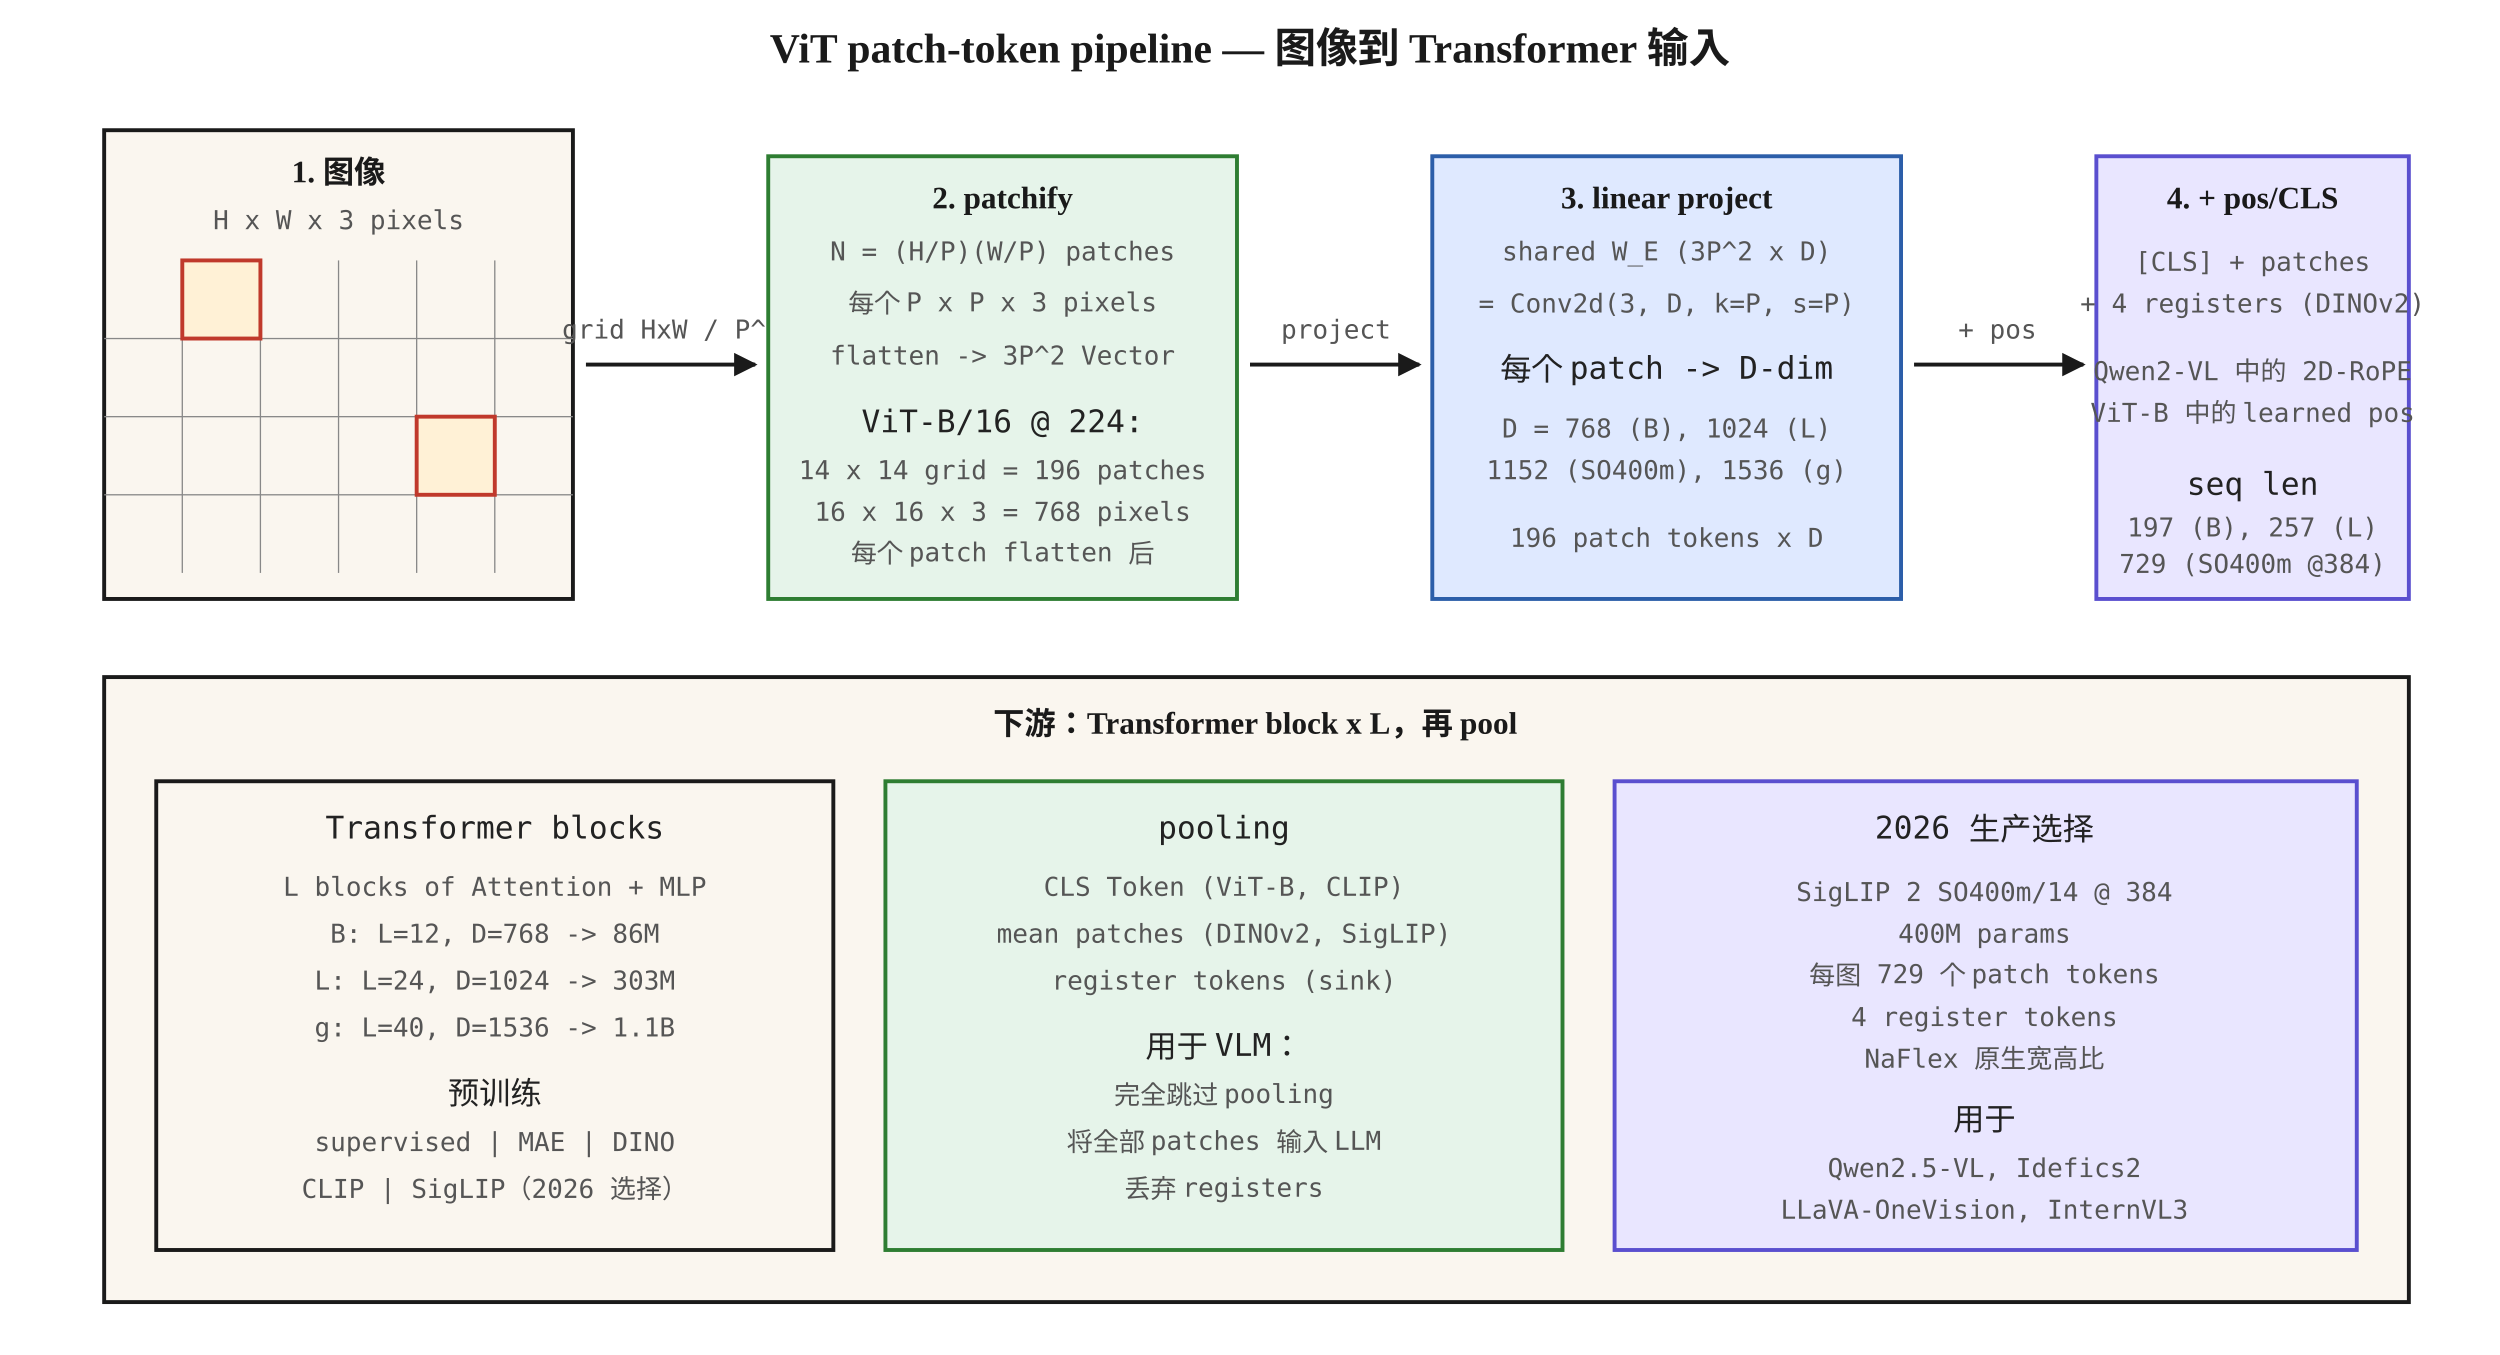
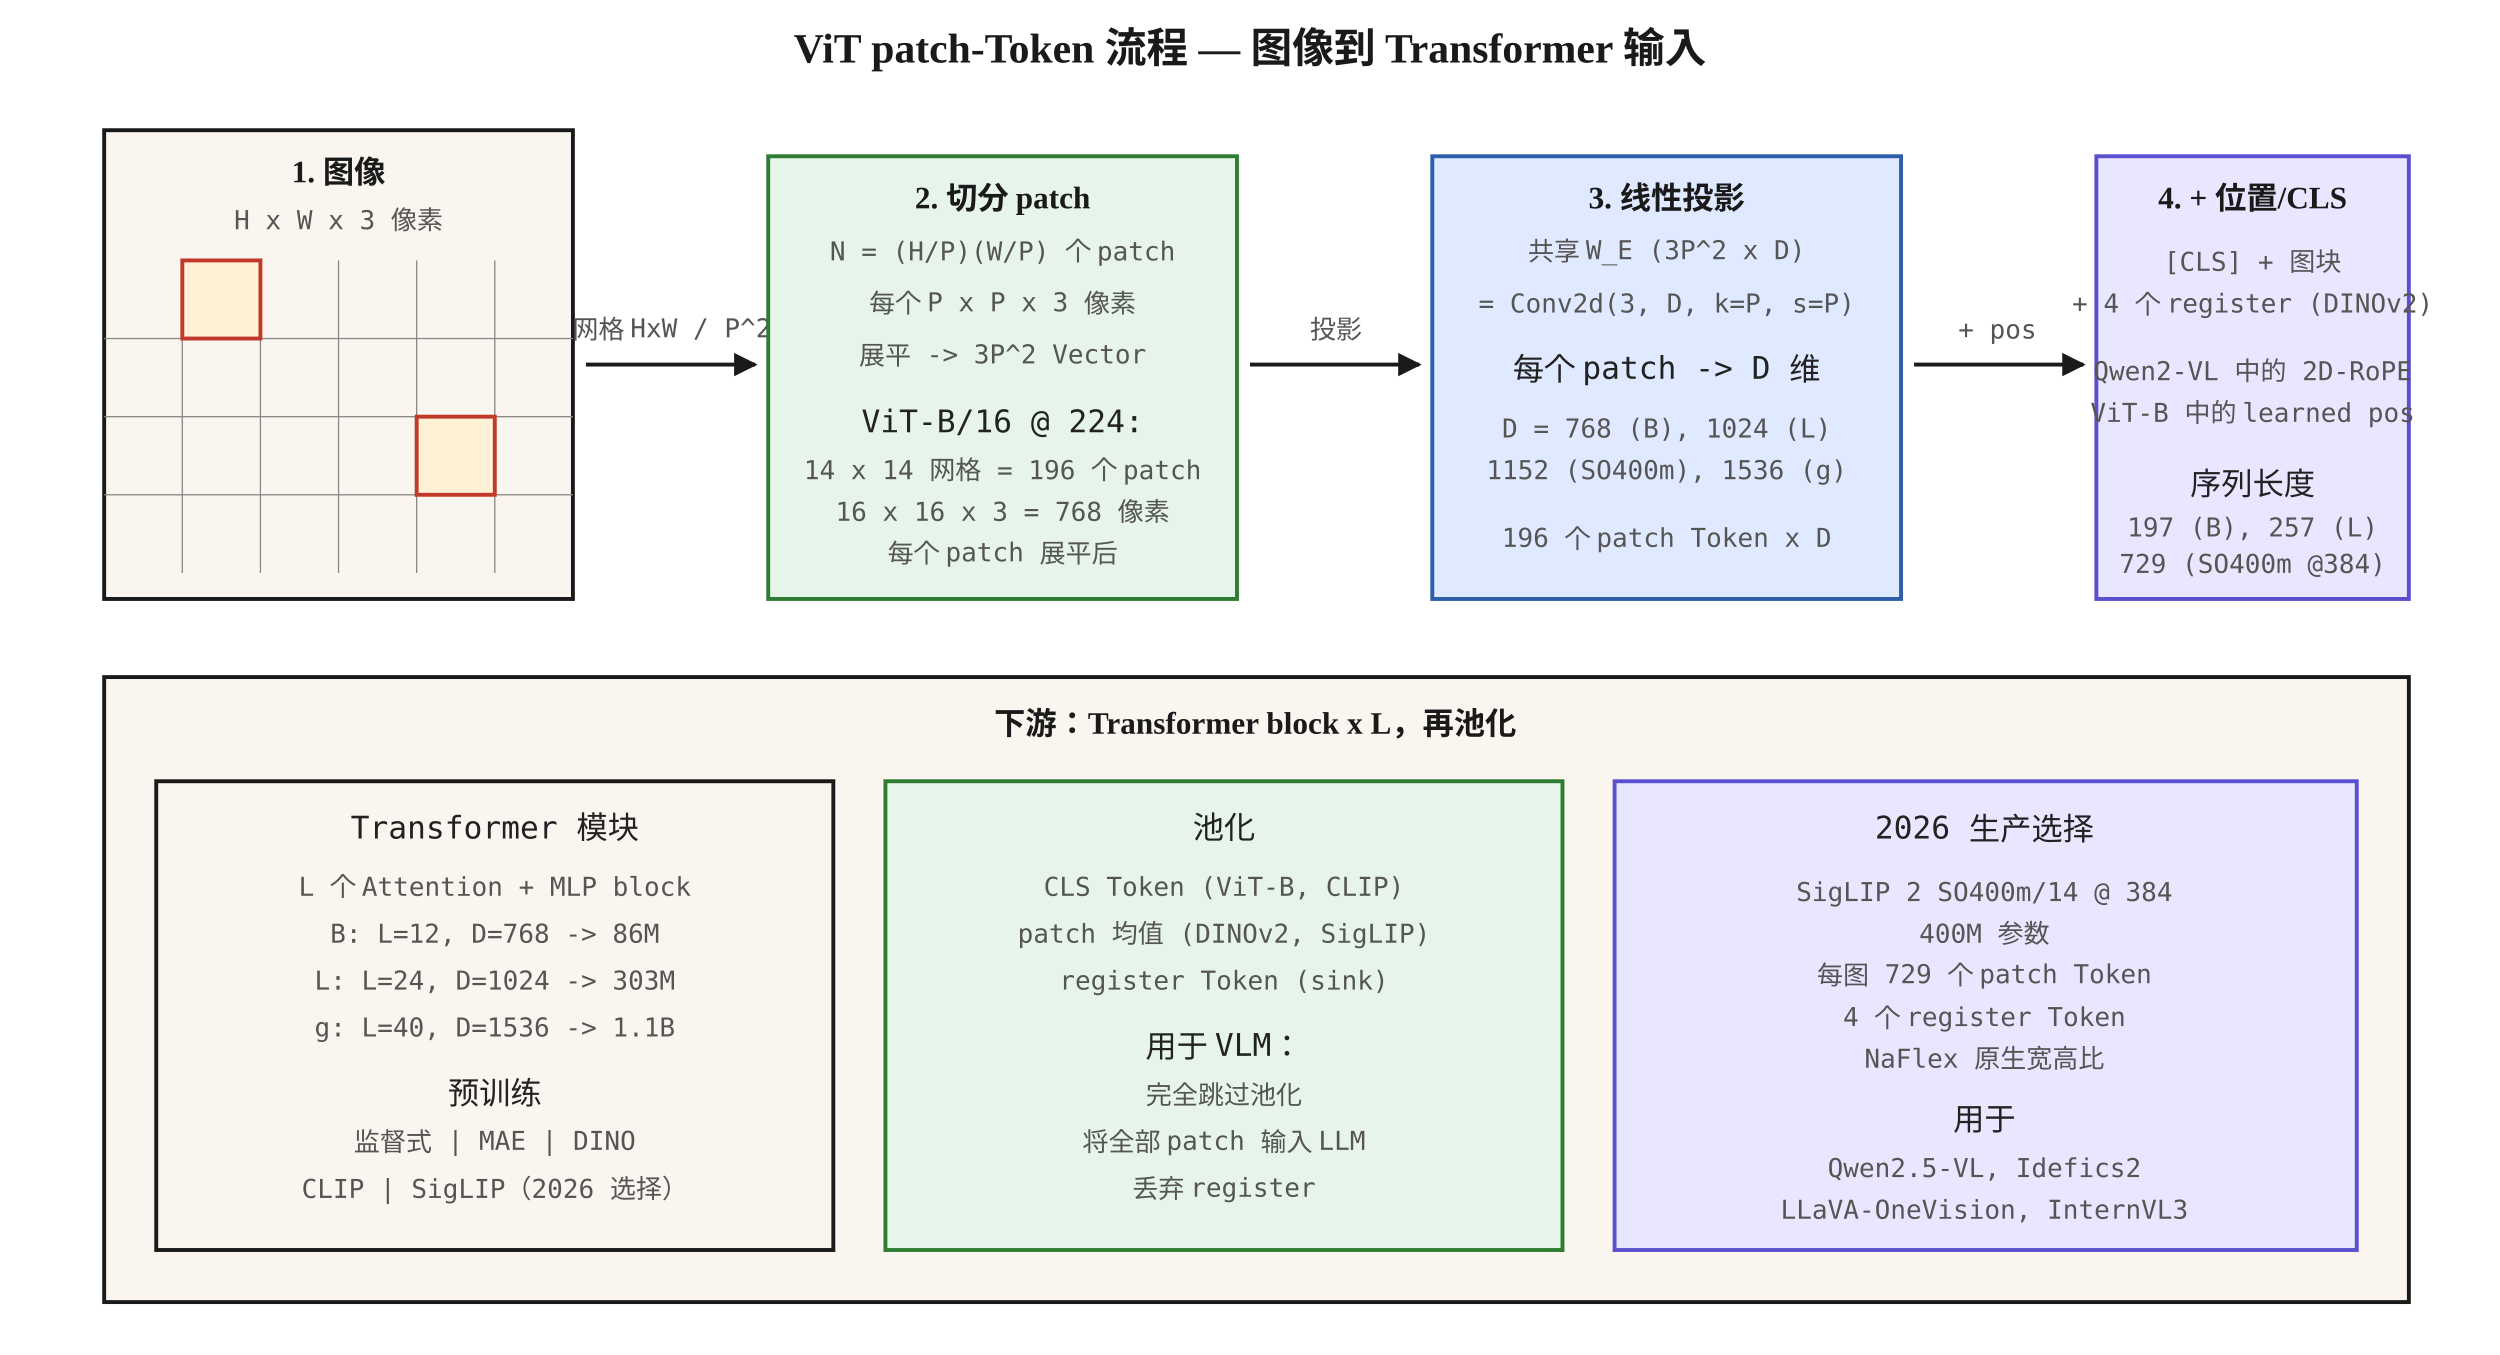
<svg xmlns="http://www.w3.org/2000/svg" viewBox="0 0 960 520" font-family="Georgia, 'Times New Roman', serif">
  <defs>
    <marker id="arrow" viewBox="0 0 10 10" refX="9" refY="5" markerWidth="6" markerHeight="6" orient="auto">
      <path d="M0,0 L10,5 L0,10 z" fill="#1a1a1a" />
    </marker>
    <style>
      .box { fill: #faf6ef; stroke: #1a1a1a; stroke-width: 1.5; }
      .hot { fill: #fff1d6; stroke: #c0392b; stroke-width: 1.5; }
      .cool { fill: #e6f4ea; stroke: #2e7d32; stroke-width: 1.5; }
      .cold { fill: #dfe9ff; stroke: #2c5ea9; stroke-width: 1.5; }
      .reg { fill: #e9e6ff; stroke: #5a4fcf; stroke-width: 1.5; }
      .label { font-size: 13px; font-weight: 600; fill: #1a1a1a; }
      .step { font-size: 12px; font-family: 'Menlo', monospace; fill: #222; }
      .small { font-size: 10px; font-family: 'Menlo', monospace; fill: #555; }
      .caption { font-size: 11px; fill: #555; font-style: italic; }
      .title { font-size: 16px; font-weight: 700; fill: #1a1a1a; }
      .head { font-size: 12px; font-weight: 700; fill: #1a1a1a; }
    </style>
  </defs>
-   <text x="480" y="24" text-anchor="middle" class="title">ViT patch-token pipeline — 图像到 Transformer 输入</text>
+   <text x="480" y="24" text-anchor="middle" class="title">ViT patch-Token 流程 — 图像到 Transformer 输入</text>
  <rect x="40" y="50" width="180" height="180" class="box" />
  <text x="130" y="70" text-anchor="middle" class="head">1. 图像</text>
-   <text x="130" y="88" text-anchor="middle" class="small">H x W x 3 pixels</text>
+   <text x="130" y="88" text-anchor="middle" class="small">H x W x 3 像素</text>
  <g stroke="#888" stroke-width="0.5">
    <line x1="70" y1="100" x2="70" y2="220" />
    <line x1="100" y1="100" x2="100" y2="220" />
    <line x1="130" y1="100" x2="130" y2="220" />
    <line x1="160" y1="100" x2="160" y2="220" />
    <line x1="190" y1="100" x2="190" y2="220" />
    <line x1="40" y1="130" x2="220" y2="130" />
    <line x1="40" y1="160" x2="220" y2="160" />
    <line x1="40" y1="190" x2="220" y2="190" />
  </g>
  <rect x="70" y="100" width="30" height="30" class="hot" />
  <rect x="160" y="160" width="30" height="30" class="hot" />
  <path d="M 225 140 L 290 140" stroke="#1a1a1a" stroke-width="1.5" marker-end="url(#arrow)" />
-   <text x="258" y="130" text-anchor="middle" class="small">grid HxW / P^2</text>
+   <text x="258" y="130" text-anchor="middle" class="small">网格 HxW / P^2</text>
  <rect x="295" y="60" width="180" height="170" class="cool" />
-   <text x="385" y="80" text-anchor="middle" class="head">2. patchify</text>
-   <text x="385" y="100" text-anchor="middle" class="small">N = (H/P)(W/P) patches</text>
-   <text x="385" y="120" text-anchor="middle" class="small">每个 P x P x 3 pixels</text>
-   <text x="385" y="140" text-anchor="middle" class="small">flatten -&gt; 3P^2 Vector</text>
+   <text x="385" y="80" text-anchor="middle" class="head">2. 切分 patch</text>
+   <text x="385" y="100" text-anchor="middle" class="small">N = (H/P)(W/P) 个 patch</text>
+   <text x="385" y="120" text-anchor="middle" class="small">每个 P x P x 3 像素</text>
+   <text x="385" y="140" text-anchor="middle" class="small">展平 -&gt; 3P^2 Vector</text>
  <text x="385" y="166" text-anchor="middle" class="step">ViT-B/16 @ 224:</text>
-   <text x="385" y="184" text-anchor="middle" class="small">14 x 14 grid = 196 patches</text>
-   <text x="385" y="200" text-anchor="middle" class="small">16 x 16 x 3 = 768 pixels</text>
-   <text x="385" y="216" text-anchor="middle" class="small">每个 patch flatten 后</text>
+   <text x="385" y="184" text-anchor="middle" class="small">14 x 14 网格 = 196 个 patch</text>
+   <text x="385" y="200" text-anchor="middle" class="small">16 x 16 x 3 = 768 像素</text>
+   <text x="385" y="216" text-anchor="middle" class="small">每个 patch 展平后</text>
  <path d="M 480 140 L 545 140" stroke="#1a1a1a" stroke-width="1.5" marker-end="url(#arrow)" />
-   <text x="513" y="130" text-anchor="middle" class="small">project</text>
+   <text x="513" y="130" text-anchor="middle" class="small">投影</text>
  <rect x="550" y="60" width="180" height="170" class="cold" />
-   <text x="640" y="80" text-anchor="middle" class="head">3. linear project</text>
-   <text x="640" y="100" text-anchor="middle" class="small">shared W_E (3P^2 x D)</text>
+   <text x="640" y="80" text-anchor="middle" class="head">3. 线性投影</text>
+   <text x="640" y="100" text-anchor="middle" class="small">共享 W_E (3P^2 x D)</text>
  <text x="640" y="120" text-anchor="middle" class="small">= Conv2d(3, D, k=P, s=P)</text>
-   <text x="640" y="146" text-anchor="middle" class="step">每个 patch -&gt; D-dim</text>
+   <text x="640" y="146" text-anchor="middle" class="step">每个 patch -&gt; D 维</text>
  <text x="640" y="168" text-anchor="middle" class="small">D = 768 (B), 1024 (L)</text>
  <text x="640" y="184" text-anchor="middle" class="small">1152 (SO400m), 1536 (g)</text>
-   <text x="640" y="210" text-anchor="middle" class="small">196 patch tokens x D</text>
+   <text x="640" y="210" text-anchor="middle" class="small">196 个 patch Token x D</text>
  <path d="M 735 140 L 800 140" stroke="#1a1a1a" stroke-width="1.5" marker-end="url(#arrow)" />
  <text x="767" y="130" text-anchor="middle" class="small">+ pos</text>
  <rect x="805" y="60" width="120" height="170" class="reg" />
-   <text x="865" y="80" text-anchor="middle" class="head">4. + pos/CLS</text>
-   <text x="865" y="104" text-anchor="middle" class="small">[CLS] + patches</text>
-   <text x="865" y="120" text-anchor="middle" class="small">+ 4 registers (DINOv2)</text>
+   <text x="865" y="80" text-anchor="middle" class="head">4. + 位置/CLS</text>
+   <text x="865" y="104" text-anchor="middle" class="small">[CLS] + 图块</text>
+   <text x="865" y="120" text-anchor="middle" class="small">+ 4 个 register (DINOv2)</text>
  <text x="865" y="146" text-anchor="middle" class="small">Qwen2-VL 中的 2D-RoPE</text>
  <text x="865" y="162" text-anchor="middle" class="small">ViT-B 中的 learned pos</text>
-   <text x="865" y="190" text-anchor="middle" class="step">seq len</text>
+   <text x="865" y="190" text-anchor="middle" class="step">序列长度</text>
  <text x="865" y="206" text-anchor="middle" class="small">197 (B), 257 (L)</text>
  <text x="865" y="220" text-anchor="middle" class="small">729 (SO400m @384)</text>
  <rect x="40" y="260" width="885" height="240" class="box" />
-   <text x="482" y="282" text-anchor="middle" class="head">下游：Transformer block x L，再 pool</text>
+   <text x="482" y="282" text-anchor="middle" class="head">下游：Transformer block x L，再池化</text>
  <rect x="60" y="300" width="260" height="180" class="box" />
-   <text x="190" y="322" text-anchor="middle" class="step">Transformer blocks</text>
-   <text x="190" y="344" text-anchor="middle" class="small">L blocks of Attention + MLP</text>
+   <text x="190" y="322" text-anchor="middle" class="step">Transformer 模块</text>
+   <text x="190" y="344" text-anchor="middle" class="small">L 个 Attention + MLP block</text>
  <text x="190" y="362" text-anchor="middle" class="small">B: L=12, D=768 -&gt; 86M</text>
  <text x="190" y="380" text-anchor="middle" class="small">L: L=24, D=1024 -&gt; 303M</text>
  <text x="190" y="398" text-anchor="middle" class="small">g: L=40, D=1536 -&gt; 1.1B</text>
  <text x="190" y="424" text-anchor="middle" class="step">预训练</text>
-   <text x="190" y="442" text-anchor="middle" class="small">supervised | MAE | DINO</text>
+   <text x="190" y="442" text-anchor="middle" class="small">监督式 | MAE | DINO</text>
  <text x="190" y="460" text-anchor="middle" class="small">CLIP | SigLIP（2026 选择）</text>
  <rect x="340" y="300" width="260" height="180" class="cool" />
-   <text x="470" y="322" text-anchor="middle" class="step">pooling</text>
+   <text x="470" y="322" text-anchor="middle" class="step">池化</text>
  <text x="470" y="344" text-anchor="middle" class="small">CLS Token (ViT-B, CLIP)</text>
-   <text x="470" y="362" text-anchor="middle" class="small">mean patches (DINOv2, SigLIP)</text>
-   <text x="470" y="380" text-anchor="middle" class="small">register tokens (sink)</text>
+   <text x="470" y="362" text-anchor="middle" class="small">patch 均值 (DINOv2, SigLIP)</text>
+   <text x="470" y="380" text-anchor="middle" class="small">register Token (sink)</text>
  <text x="470" y="406" text-anchor="middle" class="step">用于 VLM：</text>
-   <text x="470" y="424" text-anchor="middle" class="small">完全跳过 pooling</text>
-   <text x="470" y="442" text-anchor="middle" class="small">将全部 patches 输入 LLM</text>
-   <text x="470" y="460" text-anchor="middle" class="small">丢弃 registers</text>
+   <text x="470" y="424" text-anchor="middle" class="small">完全跳过池化</text>
+   <text x="470" y="442" text-anchor="middle" class="small">将全部 patch 输入 LLM</text>
+   <text x="470" y="460" text-anchor="middle" class="small">丢弃 register</text>
  <rect x="620" y="300" width="285" height="180" class="reg" />
  <text x="762" y="322" text-anchor="middle" class="step">2026 生产选择</text>
  <text x="762" y="346" text-anchor="middle" class="small">SigLIP 2 SO400m/14 @ 384</text>
-   <text x="762" y="362" text-anchor="middle" class="small">400M params</text>
-   <text x="762" y="378" text-anchor="middle" class="small">每图 729 个 patch tokens</text>
-   <text x="762" y="394" text-anchor="middle" class="small">4 register tokens</text>
+   <text x="762" y="362" text-anchor="middle" class="small">400M 参数</text>
+   <text x="762" y="378" text-anchor="middle" class="small">每图 729 个 patch Token</text>
+   <text x="762" y="394" text-anchor="middle" class="small">4 个 register Token</text>
  <text x="762" y="410" text-anchor="middle" class="small">NaFlex 原生宽高比</text>
  <text x="762" y="434" text-anchor="middle" class="step">用于</text>
  <text x="762" y="452" text-anchor="middle" class="small">Qwen2.5-VL, Idefics2</text>
  <text x="762" y="468" text-anchor="middle" class="small">LLaVA-OneVision, InternVL3</text>
</svg>
